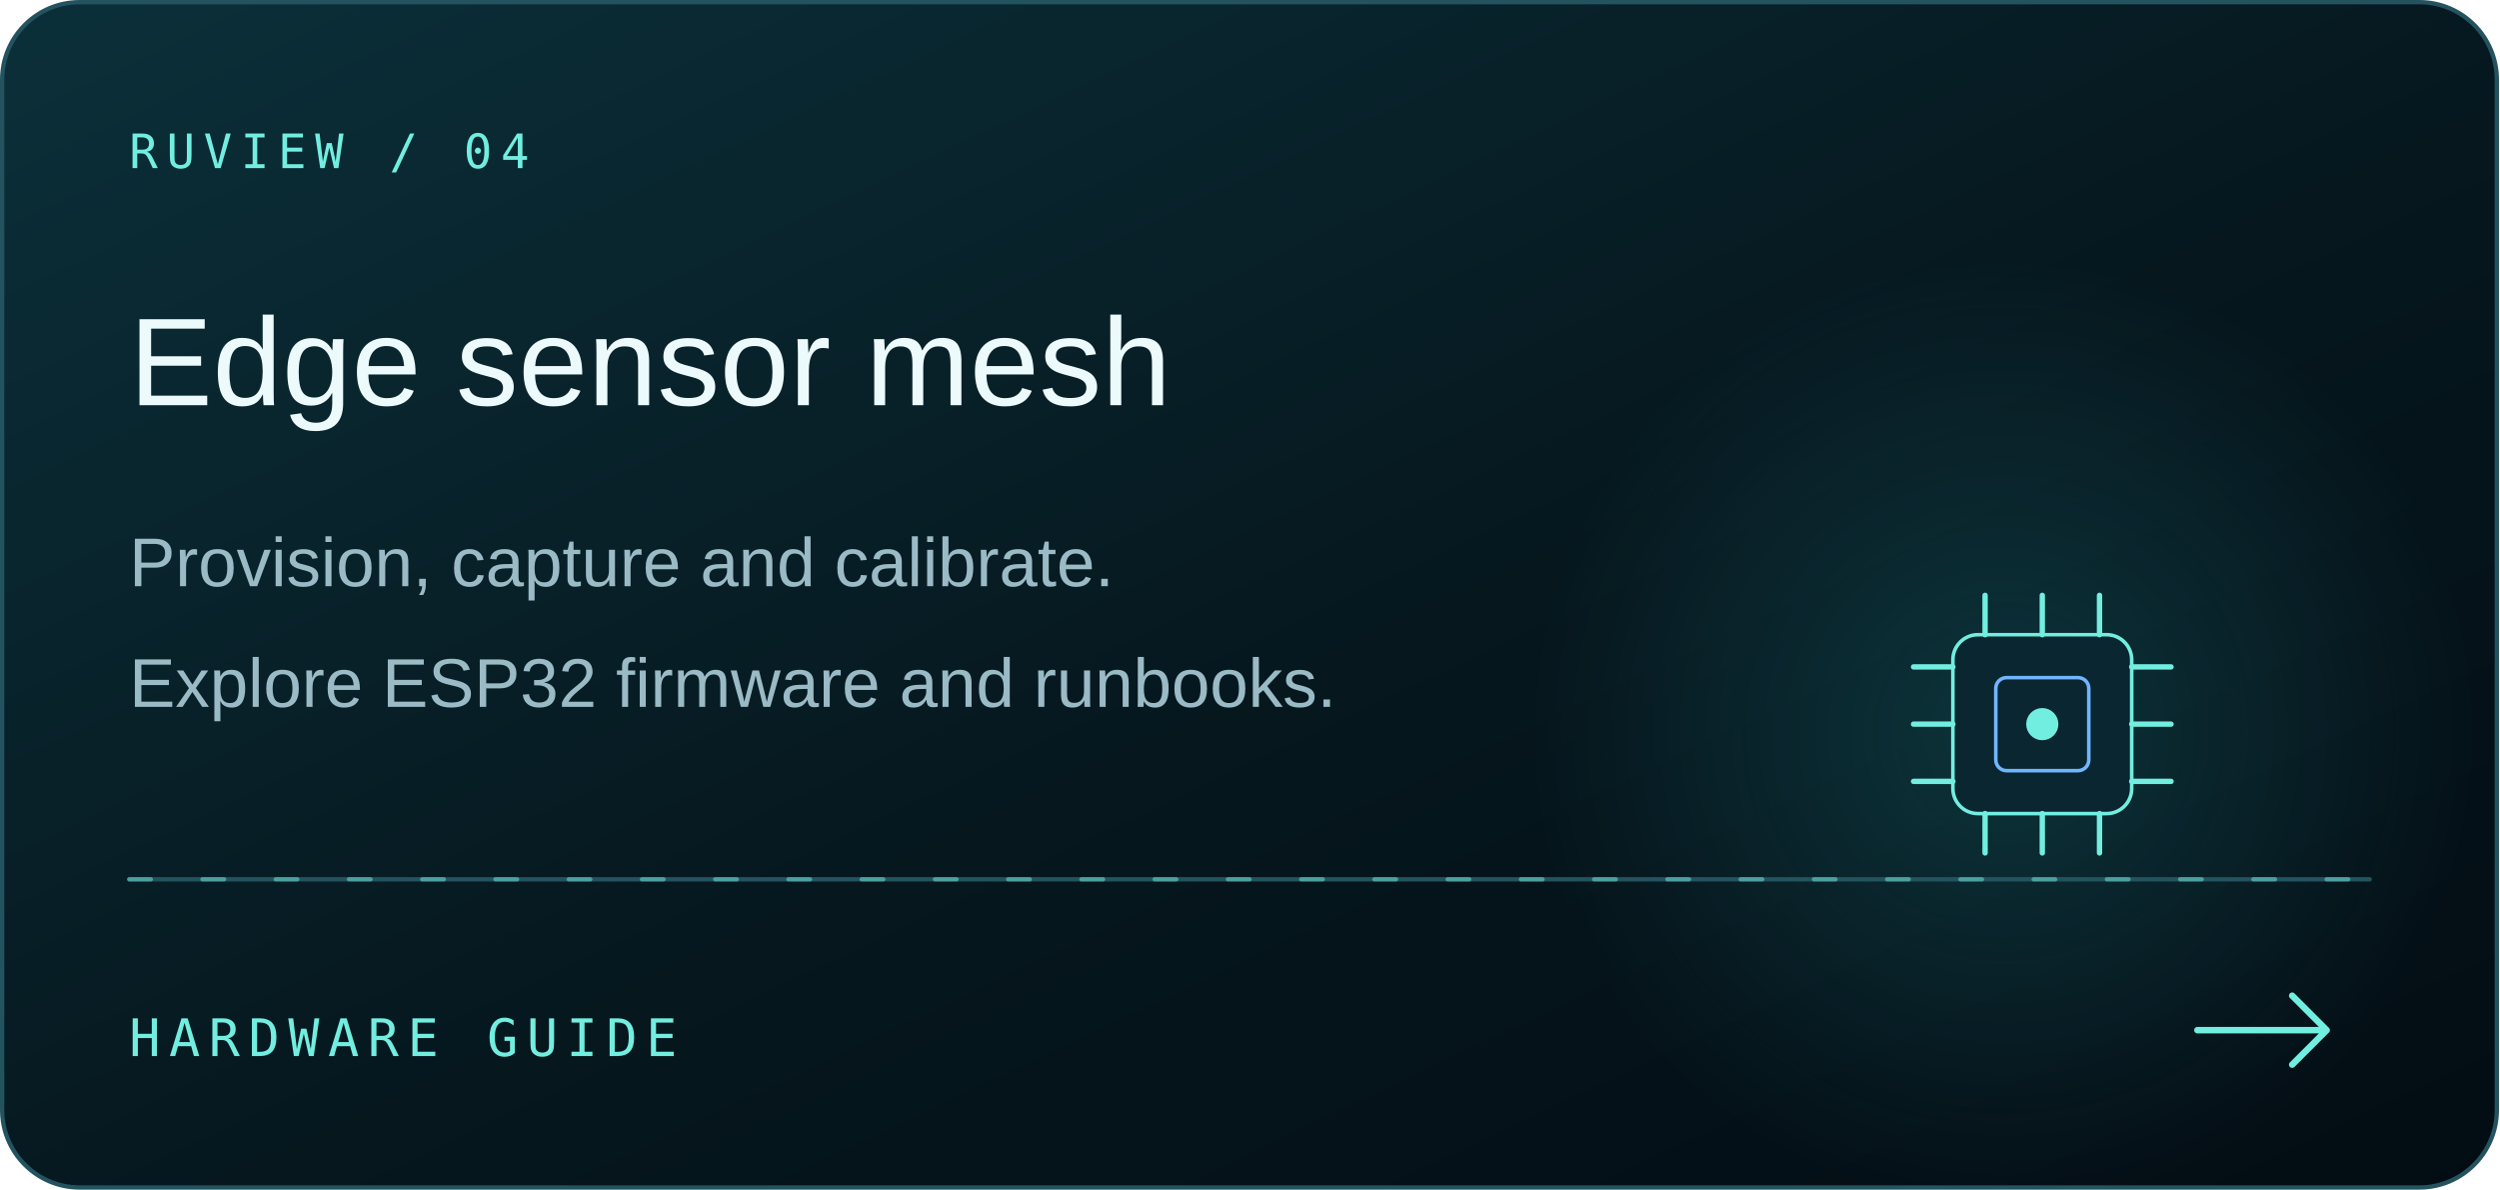
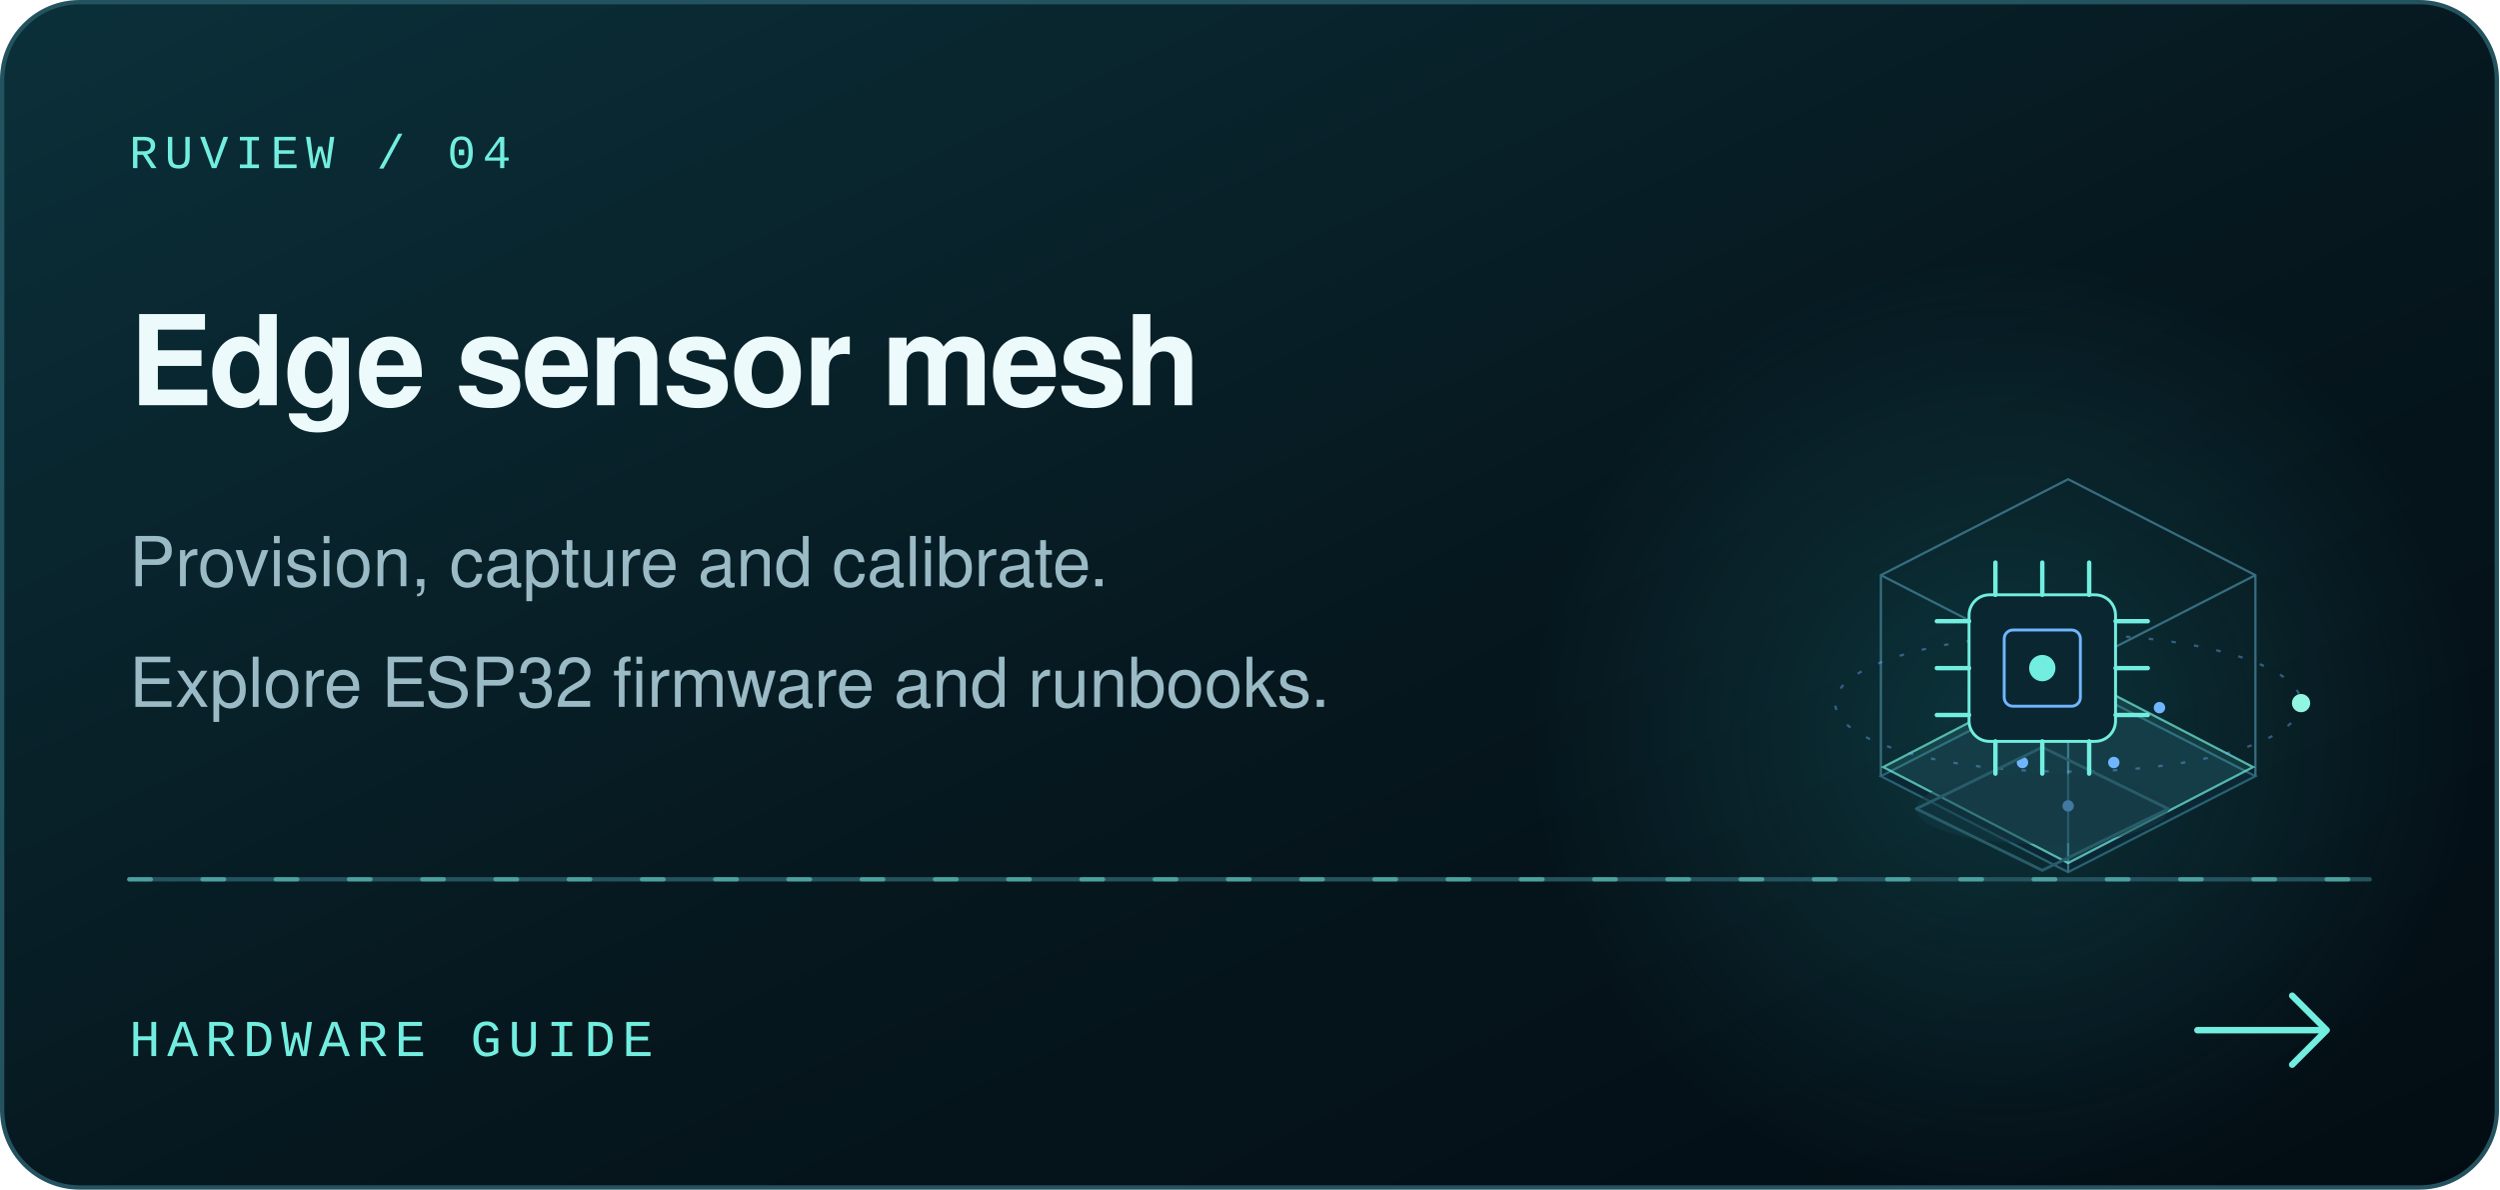
<svg xmlns="http://www.w3.org/2000/svg" width="580" height="276" viewBox="0 0 580 276" role="img" aria-labelledby="title desc">
  <defs>
    <linearGradient id="wash" x1="0" y1="0" x2="1" y2="1">
      <stop stop-color="#0b303a" />
      <stop offset=".55" stop-color="#06171e" />
      <stop offset="1" stop-color="#030c13" />
    </linearGradient>
    <linearGradient id="accent">
      <stop stop-color="#91f6df" />
      <stop offset="1" stop-color="#26bad7" />
    </linearGradient>
    <radialGradient id="halo">
      <stop stop-color="#35d4db" stop-opacity=".17" />
      <stop offset="1" stop-color="#35d4db" stop-opacity="0" />
    </radialGradient>
  </defs>
-   <style>text{font-family:Arial,Helvetica,sans-serif}.mono{font-family:ui-monospace,Consolas,monospace;letter-spacing:2px}.flow{stroke-dasharray:5 12;animation:flow 12s linear infinite}.breathe{animation:breathe 6s ease-in-out infinite}.trace{stroke-dasharray:400;stroke-dashoffset:0;animation:trace 10s ease-in-out infinite}.float{animation:float 9s ease-in-out infinite}@keyframes flow{to{stroke-dashoffset:-136}}@keyframes breathe{50%{opacity:.4}}@keyframes trace{0%,100%{stroke-dashoffset:0}50%{stroke-dashoffset:90}}@keyframes float{50%{transform:translateY(-6px)}}@media(prefers-reduced-motion:reduce){*{animation:none!important}}</style>
+   <style>
+ text{font-family:"Avenir Next","Segoe UI",Helvetica,Arial,sans-serif}
+ .mono{font-family:"SFMono-Regular",Consolas,"Liberation Mono",monospace;letter-spacing:1.6px}
+ .float{animation:float 5s ease-in-out infinite}
+ .flow{stroke-dasharray:5 12;animation:flow 5s linear infinite}
+ .breathe{animation:breathe 4s ease-in-out infinite}
+ .trace{stroke-dasharray:400;animation:trace 6s ease-in-out infinite}
+ .scan{animation:scan 7s ease-in-out infinite}
+ .orbit{transform-box:fill-box;transform-origin:center;animation:orbit 18s linear infinite}
+ .spark{animation:spark 3.5s ease-in-out infinite}
+ @keyframes float{0%,100%{transform:translate(0,0)}50%{transform:translate(3px,-10px)}}
+ @keyframes scan{0%,100%{transform:translateY(0)}50%{transform:translateY(-76px)}}
+ @keyframes orbit{to{transform:rotate(360deg)}}
+ @keyframes spark{50%{opacity:.25}}
+ @keyframes flow{to{stroke-dashoffset:-136}}
+ @keyframes breathe{50%{opacity:.4}}
+ @keyframes trace{0%,100%{stroke-dashoffset:0}50%{stroke-dashoffset:90}}
+ @media(prefers-reduced-motion:reduce){*{animation:none!important}}
+ </style>
  <rect x=".5" y=".5" width="579" height="275" rx="18" fill="url(#wash)" stroke="#245360" />
-   <text x="30" y="39" font-size="11" fill="#72eee0" text-anchor="start" class="mono">RUVIEW / 04</text>
-   <text x="30" y="94" font-size="29" fill="#ecfafb" text-anchor="start">Edge sensor mesh</text>
-   <text x="30" y="136" font-size="16" fill="#9abac5" text-anchor="start">Provision, capture and calibrate.</text>
-   <text x="30" y="164" font-size="16" fill="#9abac5" text-anchor="start">Explore ESP32 firmware and runbooks.</text>
+   <text x="30" y="39" font-size="11" fill="#72eee0" text-anchor="start" font-weight="500" class="mono">RUVIEW / 04</text>
+   <text x="30" y="94" font-size="29" fill="#ecfafb" text-anchor="start" font-weight="650" letter-spacing="-0.6">Edge sensor mesh</text>
+   <text x="30" y="136" font-size="16" fill="#9abac5" text-anchor="start" font-weight="500">Provision, capture and calibrate.</text>
+   <text x="30" y="164" font-size="16" fill="#9abac5" text-anchor="start" font-weight="500">Explore ESP32 firmware and runbooks.</text>
  <circle cx="465" cy="170" r="110" fill="url(#halo)" />
-   <g transform="translate(474 168) scale(0.83)">
-     <rect x="-25" y="-25" width="50" height="50" rx="7" fill="#0a2630" stroke="#72eee0" />
-     <rect x="-13" y="-13" width="26" height="26" rx="3" fill="none" stroke="#70b6ff" />
-     <path d="M-16 -36V-25M-16 25V36M-36 -16H-25M25 -16H36" fill="none" stroke="#72eee0" stroke-width="1.5" stroke-linecap="round" stroke-linejoin="round" />
-     <path d="M0 -36V-25M0 25V36M-36 0H-25M25 0H36" fill="none" stroke="#72eee0" stroke-width="1.5" stroke-linecap="round" stroke-linejoin="round" />
-     <path d="M16 -36V-25M16 25V36M-36 16H-25M25 16H36" fill="none" stroke="#72eee0" stroke-width="1.5" stroke-linecap="round" stroke-linejoin="round" />
-     <circle cx="0" cy="0" r="4" stroke="#72eee0" fill="#72eee0" class="breathe" />
+   <g transform="translate(480 161) scale(0.53)">
+     <path d="M-82 36L0 -6L82 36L0 78Z" fill="#0a2733" stroke="#286171" />
+     <path d="M-82 36V-52L0 -94L82 -52V36M-82 -52L0 -10L82 -52M0 -10V78" fill="none" stroke="#366d80" />
+     <g class="scan">
+       <path d="M-81 32L0 -10L81 32L0 74Z" fill="#5fe3d8" fill-opacity=".12" stroke="#72eee0" stroke-opacity=".7" />
+     </g>
+     <circle cx="-40" cy="6" r="2" stroke="#70b6ff" fill="#70b6ff" class="spark" />
+     <circle cx="0" cy="-15" r="2" stroke="#70b6ff" fill="#70b6ff" class="spark" />
+     <circle cx="40" cy="6" r="2" stroke="#70b6ff" fill="#70b6ff" class="spark" />
+     <circle cx="-20" cy="30" r="2" stroke="#70b6ff" fill="#70b6ff" class="spark" />
+     <circle cx="20" cy="30" r="2" stroke="#70b6ff" fill="#70b6ff" class="spark" />
+     <circle cx="0" cy="49" r="2" stroke="#70b6ff" fill="#70b6ff" class="spark" />
+     <g class="orbit">
+       <ellipse cx="0" cy="4" rx="102" ry="30" fill="none" stroke="#70b6ff" stroke-opacity=".4" stroke-dasharray="2 8" />
+       <circle cx="102" cy="4" r="4" fill="#91f6df" />
+     </g>
+   </g>
+   <g transform="translate(474 155) scale(0.68)">
+     <ellipse cx="0" cy="48" rx="43" ry="12" fill="#133a45" opacity=".5" />
+     <path d="M-43 48L0 27L43 48L0 69Z" fill="none" stroke="#285c68" stroke-width="1" stroke-linecap="round" stroke-linejoin="round" />
+     <g class="float">
+       <rect x="-25" y="-25" width="50" height="50" rx="7" fill="#0a2630" stroke="#72eee0" />
+       <rect x="-13" y="-13" width="26" height="26" rx="3" fill="none" stroke="#70b6ff" />
+       <path d="M-16 -36V-25M-16 25V36M-36 -16H-25M25 -16H36" fill="none" stroke="#72eee0" stroke-width="1.5" stroke-linecap="round" stroke-linejoin="round" />
+       <path d="M0 -36V-25M0 25V36M-36 0H-25M25 0H36" fill="none" stroke="#72eee0" stroke-width="1.5" stroke-linecap="round" stroke-linejoin="round" />
+       <path d="M16 -36V-25M16 25V36M-36 16H-25M25 16H36" fill="none" stroke="#72eee0" stroke-width="1.5" stroke-linecap="round" stroke-linejoin="round" />
+       <circle cx="0" cy="0" r="4" stroke="#72eee0" fill="#72eee0" class="breathe" />
+     </g>
  </g>
  <path d="M30 204H550" fill="none" stroke="#245360" stroke-width="1" stroke-linecap="round" stroke-linejoin="round" />
  <path d="M30 204H550" fill="none" stroke="#72eee0" stroke-width="1" stroke-linecap="round" stroke-linejoin="round" class="flow" opacity=".5" />
-   <text x="30" y="245" font-size="12" fill="#72eee0" text-anchor="start" class="mono">HARDWARE GUIDE</text>
+   <text x="30" y="245" font-size="12" fill="#72eee0" text-anchor="start" font-weight="500" class="mono">HARDWARE GUIDE</text>
  <path d="M510 239H540M532 231L540 239L532 247" fill="none" stroke="#72eee0" stroke-width="1.5" stroke-linecap="round" stroke-linejoin="round" />
</svg>
